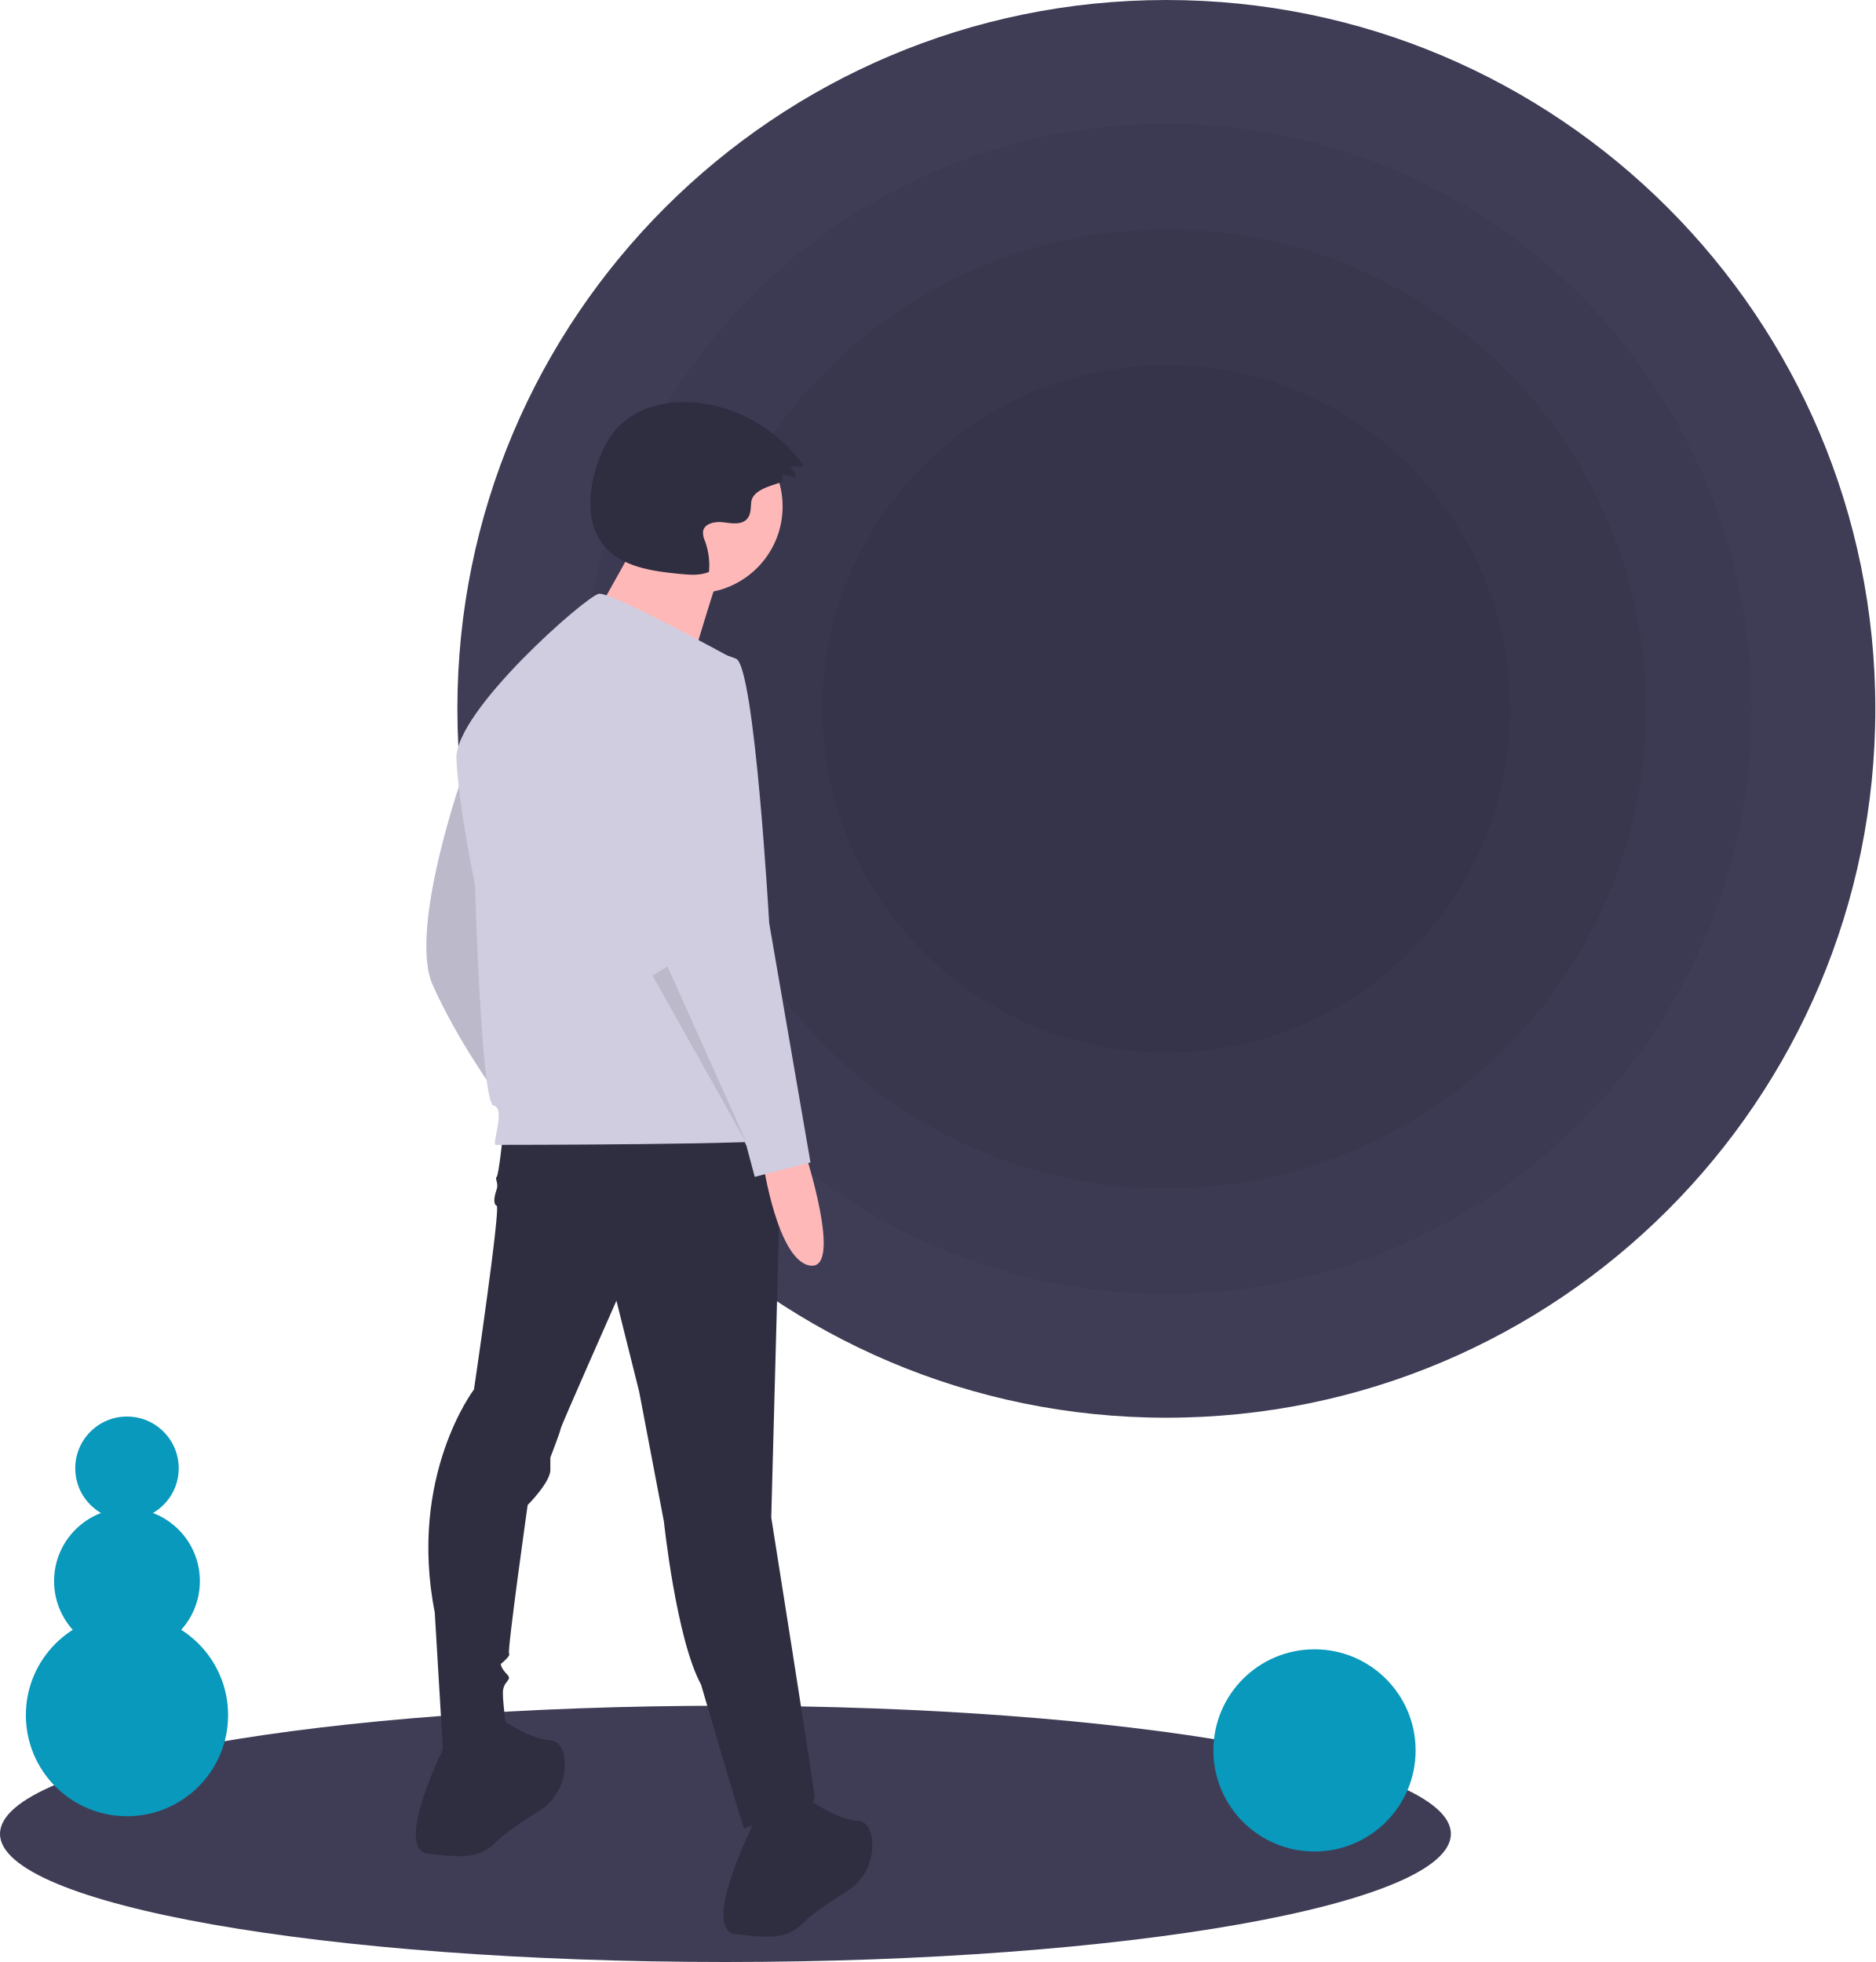
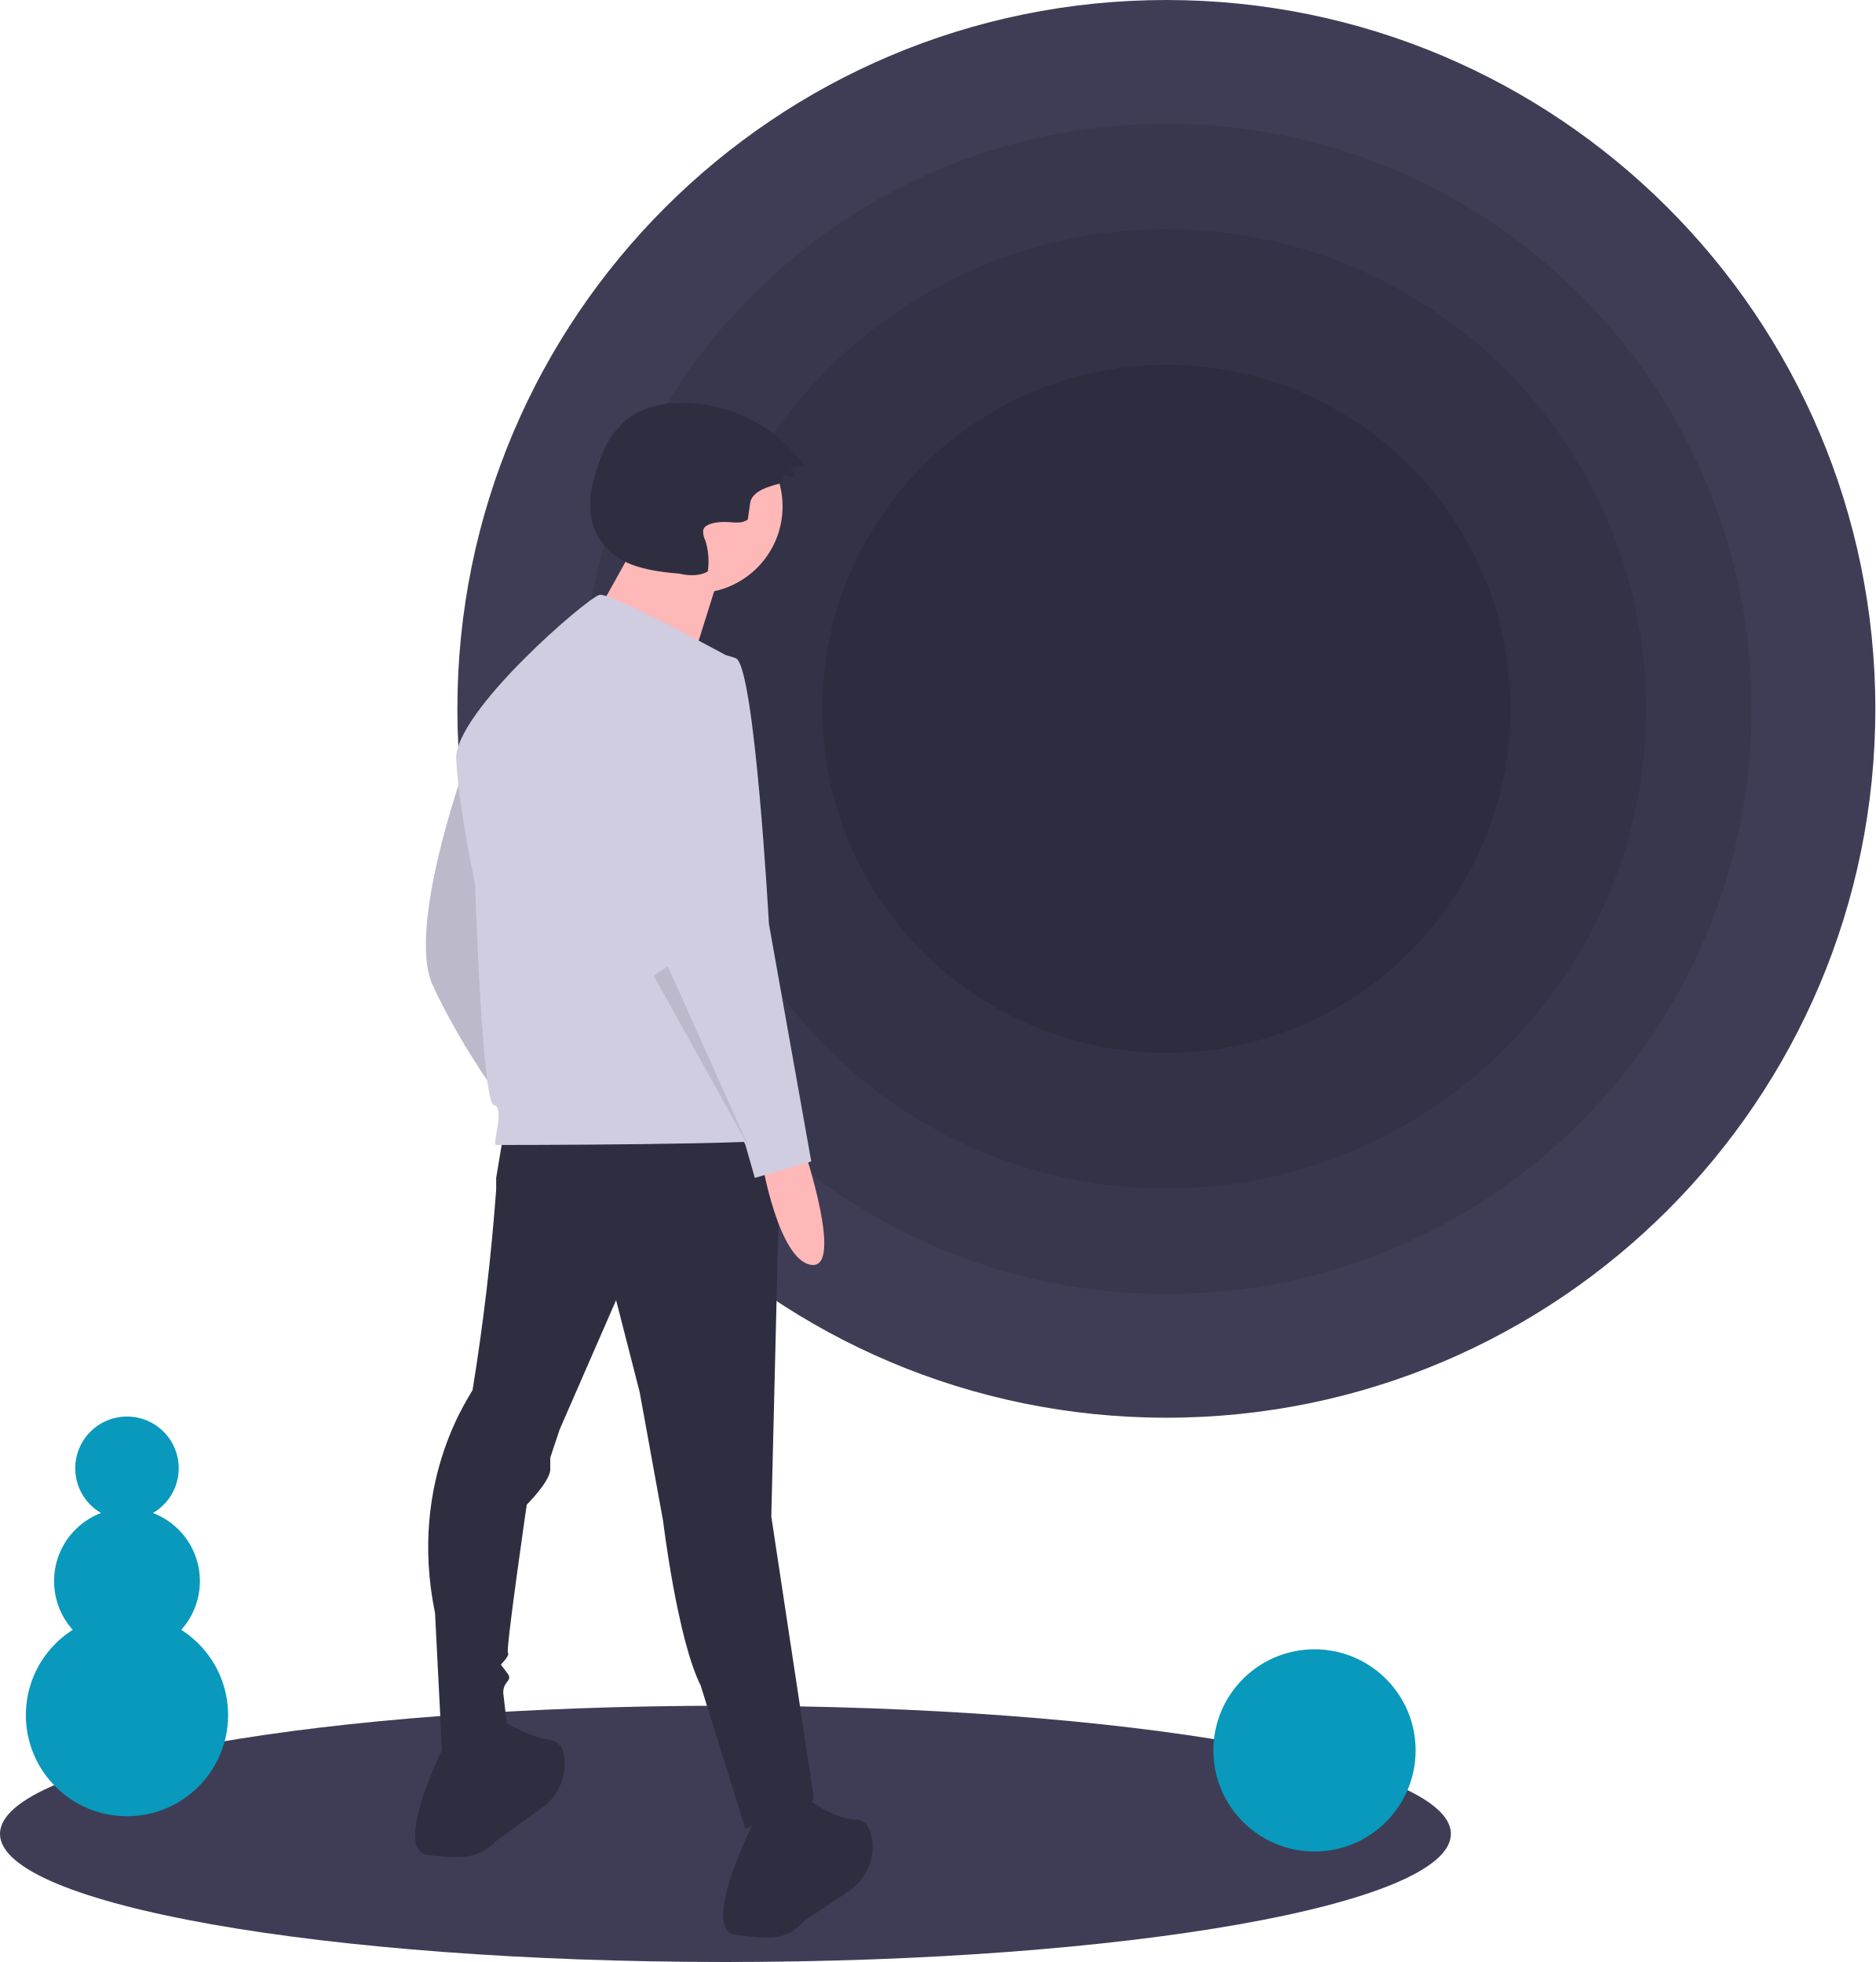
- <svg xmlns="http://www.w3.org/2000/svg" id="bac3cfc7-b61b-48ce-8441-8100e40ddaa6" data-name="Layer 1" width="797.5" height="834.5" viewBox="0 0 797.5 834.5">
+ <svg xmlns="http://www.w3.org/2000/svg" data-name="Layer 1" width="797.5" height="834.5">
  <ellipse cx="308.5" cy="780" rx="308.5" ry="54.5" fill="#3f3d56" />
  <circle cx="496" cy="301.5" r="301.5" fill="#3f3d56" />
-   <circle cx="496" cy="301.5" r="248.898" opacity="0.05" />
-   <circle cx="496" cy="301.5" r="203.994" opacity="0.05" />
-   <circle cx="496" cy="301.5" r="146.26" opacity="0.05" />
-   <path d="M398.42,361.232s-23.704,66.722-13.169,90.426,27.216,46.53,27.216,46.53S406.322,365.622,398.42,361.232Z" transform="translate(-201.25 -32.75)" fill="#d0cde1" />
-   <path d="M398.42,361.232s-23.704,66.722-13.169,90.426,27.216,46.53,27.216,46.53S406.322,365.622,398.42,361.232Z" transform="translate(-201.25 -32.75)" opacity="0.1" />
-   <path d="M415.101,515.747s-1.756,16.681-2.634,17.558.878,2.634,0,5.268-1.756,6.145,0,7.023-9.657,78.135-9.657,78.135-28.094,36.873-16.681,94.816l3.512,58.821s27.216,1.756,27.216-7.901c0,0-1.756-11.413-1.756-16.681s4.39-5.268,1.756-7.901-2.634-4.39-2.634-4.39,4.39-3.512,3.512-4.39,7.901-63.211,7.901-63.211,9.657-9.657,9.657-14.925v-5.268s4.39-11.413,4.39-12.291,23.704-54.431,23.704-54.431l9.657,38.629,10.535,55.309s5.268,50.042,15.803,69.356c0,0,18.436,63.211,18.436,61.455s30.727-6.145,29.849-14.047-18.436-118.52-18.436-118.52L533.621,513.991Z" transform="translate(-201.25 -32.75)" fill="#2f2e41" />
-   <path d="M391.397,772.978s-23.704,46.53-7.901,48.286,21.948,1.756,28.971-5.268c3.84-3.84,11.615-8.991,17.876-12.873a23.117,23.117,0,0,0,10.969-21.982c-.463-4.295-2.068-7.834-6.019-8.164-10.535-.878-22.826-10.535-22.826-10.535Z" transform="translate(-201.25 -32.75)" fill="#2f2e41" />
-   <path d="M522.208,807.217s-23.704,46.53-7.901,48.286,21.948,1.756,28.971-5.268c3.84-3.84,11.615-8.991,17.876-12.873a23.117,23.117,0,0,0,10.969-21.982c-.463-4.295-2.068-7.834-6.019-8.164-10.535-.878-22.826-10.535-22.826-10.535Z" transform="translate(-201.25 -32.75)" fill="#2f2e41" />
-   <circle cx="295.905" cy="215.433" r="36.905" fill="#ffb8b8" />
-   <path d="M473.43,260.308S447.07,308.812,444.961,308.812,492.41,324.628,492.41,324.628s13.707-46.394,15.816-50.612Z" transform="translate(-201.25 -32.75)" fill="#ffb8b8" />
-   <path d="M513.867,313.385s-52.675-28.971-57.943-28.094-61.455,50.042-60.577,70.234,7.901,53.553,7.901,53.553,2.634,93.06,7.901,93.938-.878,16.681.878,16.681,122.909,0,123.787-2.634S513.867,313.385,513.867,313.385Z" transform="translate(-201.25 -32.75)" fill="#d0cde1" />
-   <path d="M543.278,521.892s16.681,50.92,2.634,49.164-20.192-43.896-20.192-43.896Z" transform="translate(-201.25 -32.75)" fill="#ffb8b8" />
-   <path d="M498.504,310.313s-32.483,7.023-27.216,50.92,14.925,87.792,14.925,87.792l32.483,71.112,3.512,13.169,23.704-6.145L528.353,425.321s-6.145-108.863-14.047-112.374A34,34,0,0,0,498.504,310.313Z" transform="translate(-201.25 -32.75)" fill="#d0cde1" />
-   <polygon points="277.5 414.958 317.885 486.947 283.86 411.09 277.5 414.958" opacity="0.1" />
-   <path d="M533.896,237.316l.122-2.82,5.61,1.396a6.27,6.27,0,0,0-2.514-4.615l5.976-.334a64.477,64.477,0,0,0-43.124-26.651c-12.926-1.873-27.318.838-36.182,10.43-4.299,4.653-7.001,10.57-8.922,16.607-3.539,11.118-4.26,24.372,3.12,33.409,7.501,9.185,20.602,10.984,32.406,12.121,4.153.4,8.506.772,12.355-.839a29.721,29.721,0,0,0-1.654-13.037,8.687,8.687,0,0,1-.879-4.152c.525-3.512,5.209-4.396,8.728-3.922s7.75,1.2,10.062-1.494c1.593-1.856,1.499-4.559,1.71-6.996C521.282,239.785,533.836,238.707,533.896,237.316Z" transform="translate(-201.25 -32.75)" fill="#2f2e41" />
+   <circle cx="496" cy="301.5" r="248.9" opacity=".1" />
+   <circle cx="496" cy="301.5" r="204" opacity=".1" />
+   <circle cx="496" cy="301.5" r="146.3" opacity=".1" />
+   <path d="M197 328s-24 67-13 91 27 46 27 46-6-132-14-137z" fill="#d0cde1" />
+   <path d="M197 328s-24 67-13 91 27 46 27 46-6-132-14-137z" opacity=".1" />
+   <path d="M214 483l-3 18v5a981 981 0 01-10 85c1 0-28 37-16 95l3 59s28 1 28-8l-2-17c0-5 4-5 2-8l-3-4s4-4 3-5 8-63 8-63 10-10 10-15v-5l4-12 24-55 10 39 10 55s6 50 16 70l19 61c0-2 30-6 29-14l-18-119 4-164z" fill="#2f2e41" />
+   <path d="M190 740s-24 47-8 49 22 1 29-6l18-13a23 23 0 0011-22c0-4-2-7-6-8-10-1-23-10-23-10zM321 774s-24 47-8 49 22 2 29-6l18-12a23 23 0 0011-22c-1-5-2-8-6-9-11 0-23-10-23-10z" fill="#2f2e41" />
+   <circle cx="295.9" cy="215.4" r="36.9" fill="#ffb8b8" />
+   <path d="M272 228s-26 48-28 48l47 16 16-51z" fill="#ffb8b8" />
+   <path d="M313 281s-53-29-58-28-62 50-61 70 8 53 8 53 3 93 8 94-1 17 1 17 123 0 124-3-22-203-22-203z" fill="#d0cde1" />
+   <path d="M342 489s17 51 3 49-21-44-21-44z" fill="#ffb8b8" />
+   <path d="M297 278s-32 7-27 50 15 88 15 88l32 71 4 14 24-7-18-101s-6-109-14-113a34 34 0 00-16-2z" fill="#d0cde1" />
+   <path opacity=".1" d="M278 415l40 72-34-76-6 4z" />
+   <path d="M333 205v-3l5 1a6 6 0 00-2-4l6-1a64 64 0 00-43-26c-13-2-28 0-36 10-5 5-7 11-9 17-4 11-5 24 3 33 7 9 20 11 32 12 4 1 9 1 12-1a30 30 0 00-1-13 9 9 0 01-1-4c0-3 5-4 9-4s7 1 10-1l1-7c1-7 14-8 14-9z" fill="#2f2e41" />
  <circle cx="559" cy="744.5" r="43" fill="#0899bc" />
  <circle cx="54" cy="729.5" r="43" fill="#0899bc" />
  <circle cx="54" cy="672.5" r="31" fill="#0899bc" />
  <circle cx="54" cy="624.5" r="22" fill="#0899bc" />
</svg>
